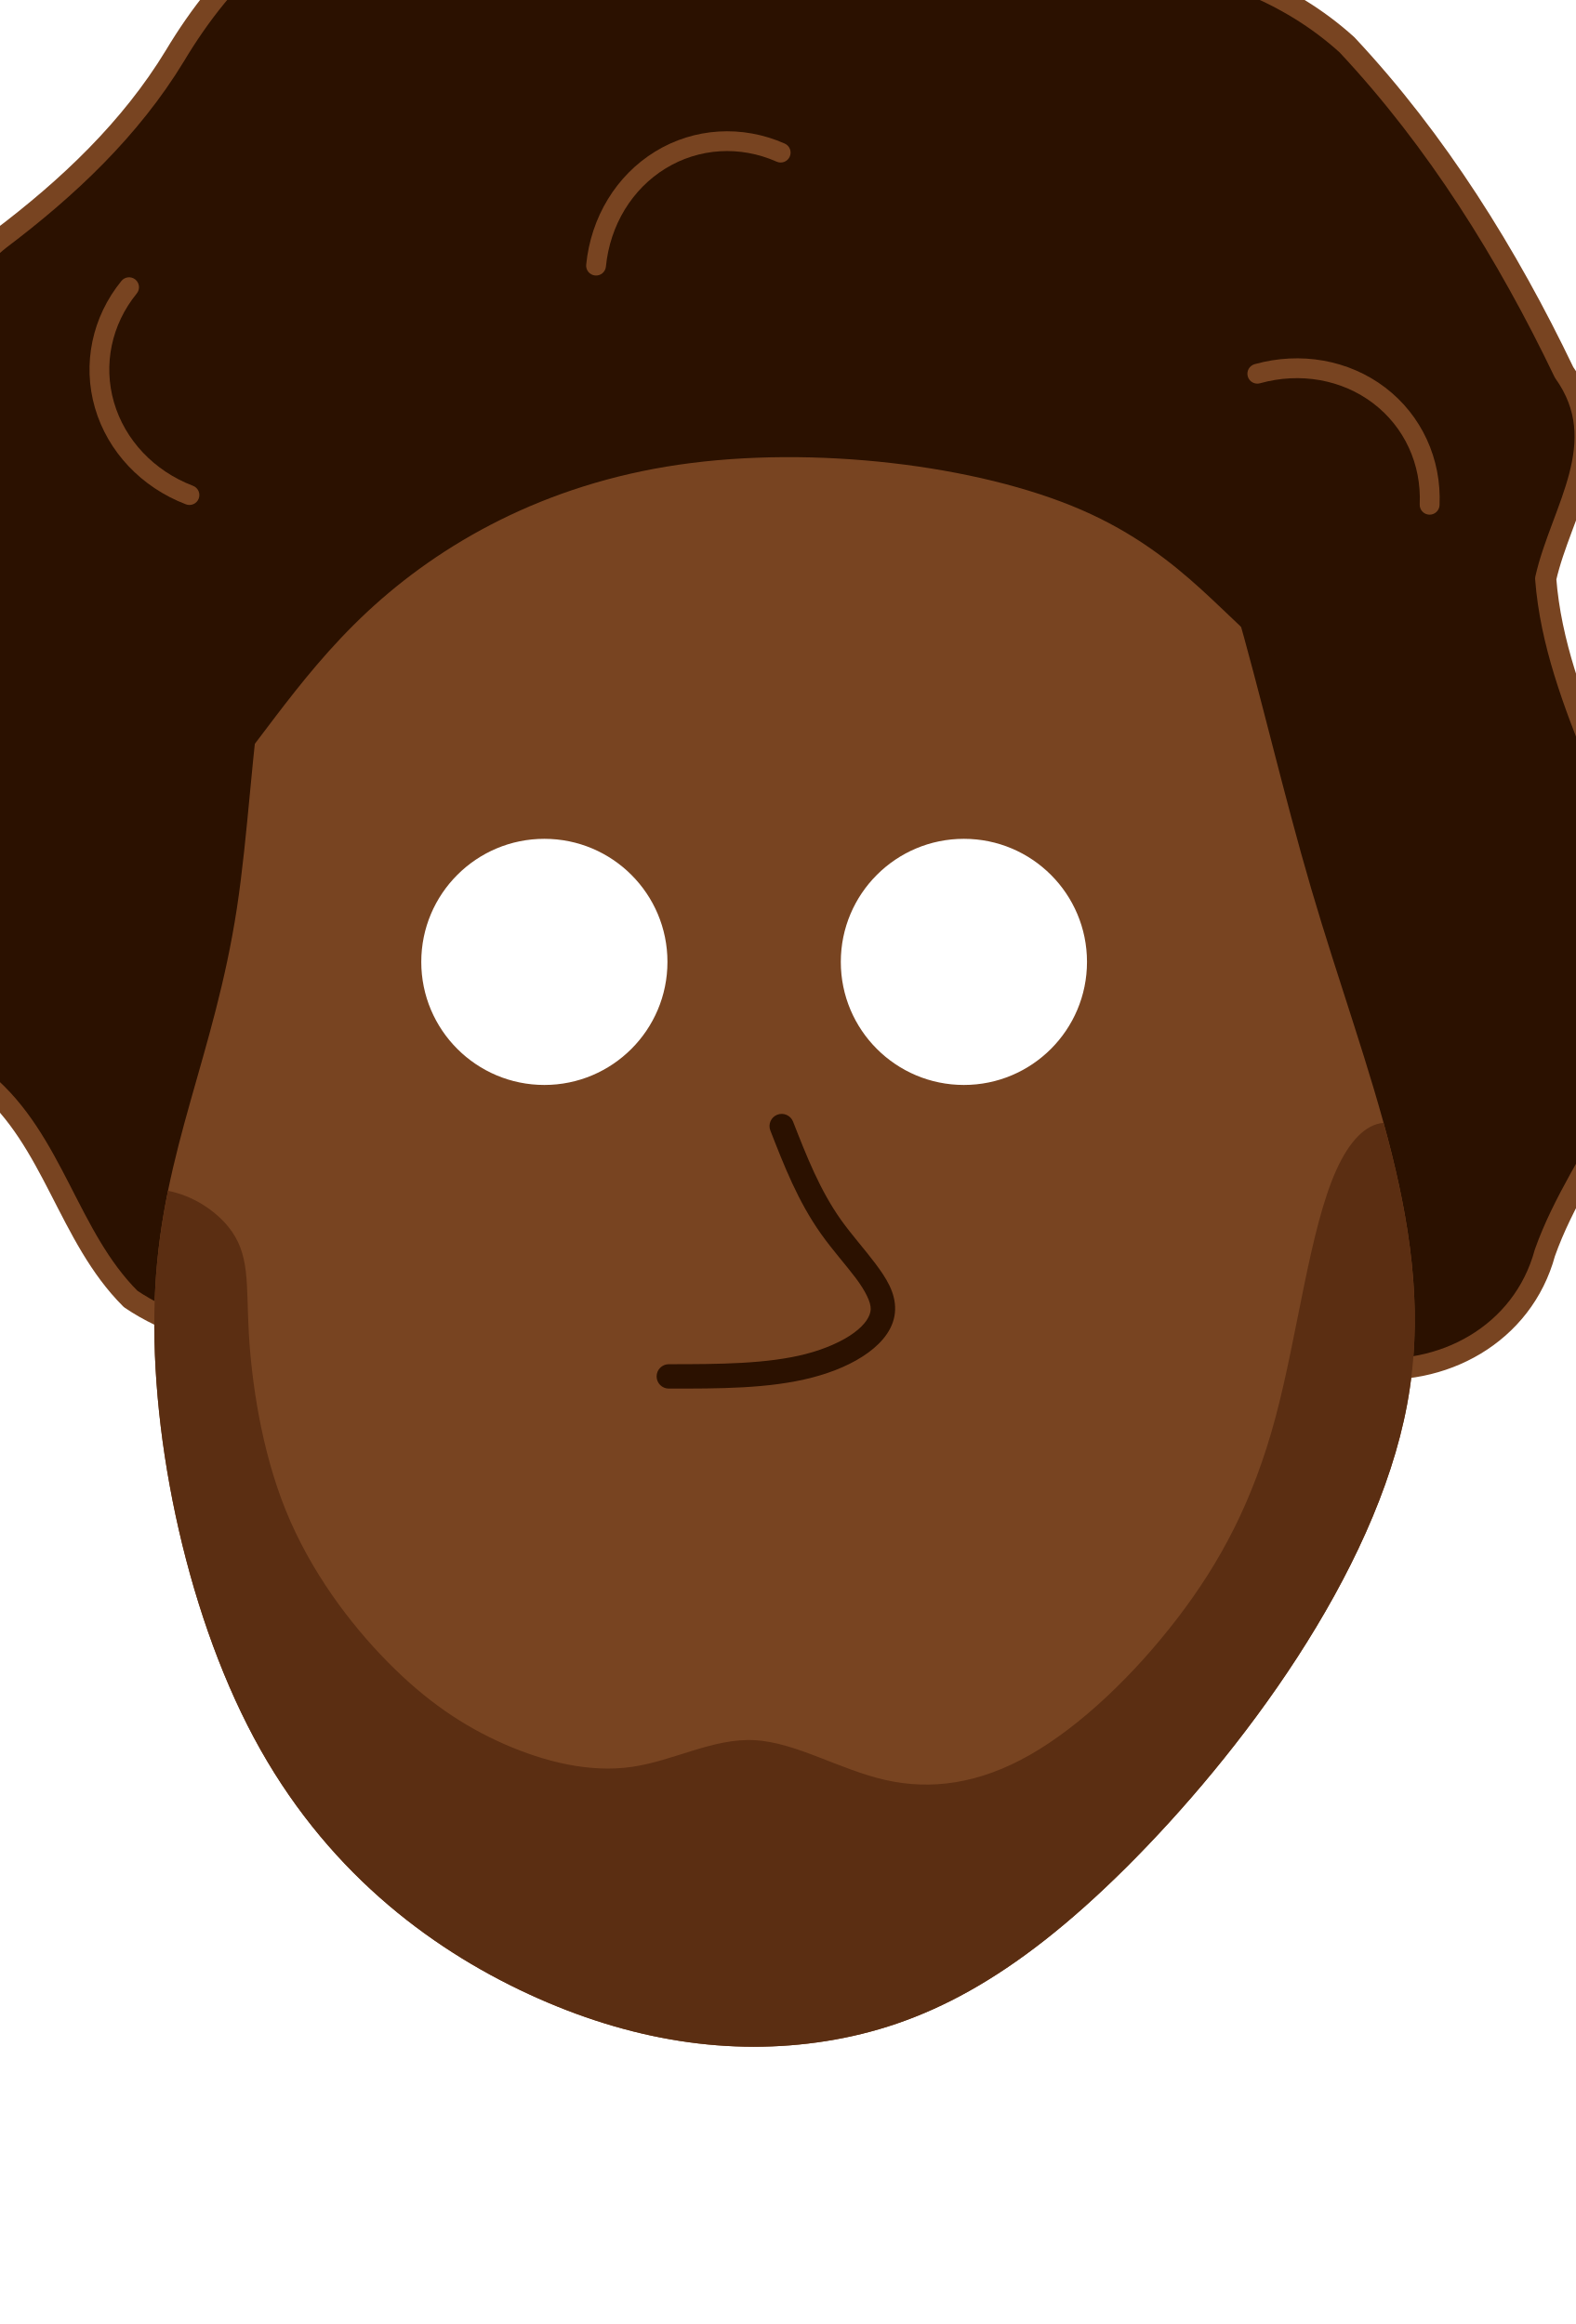
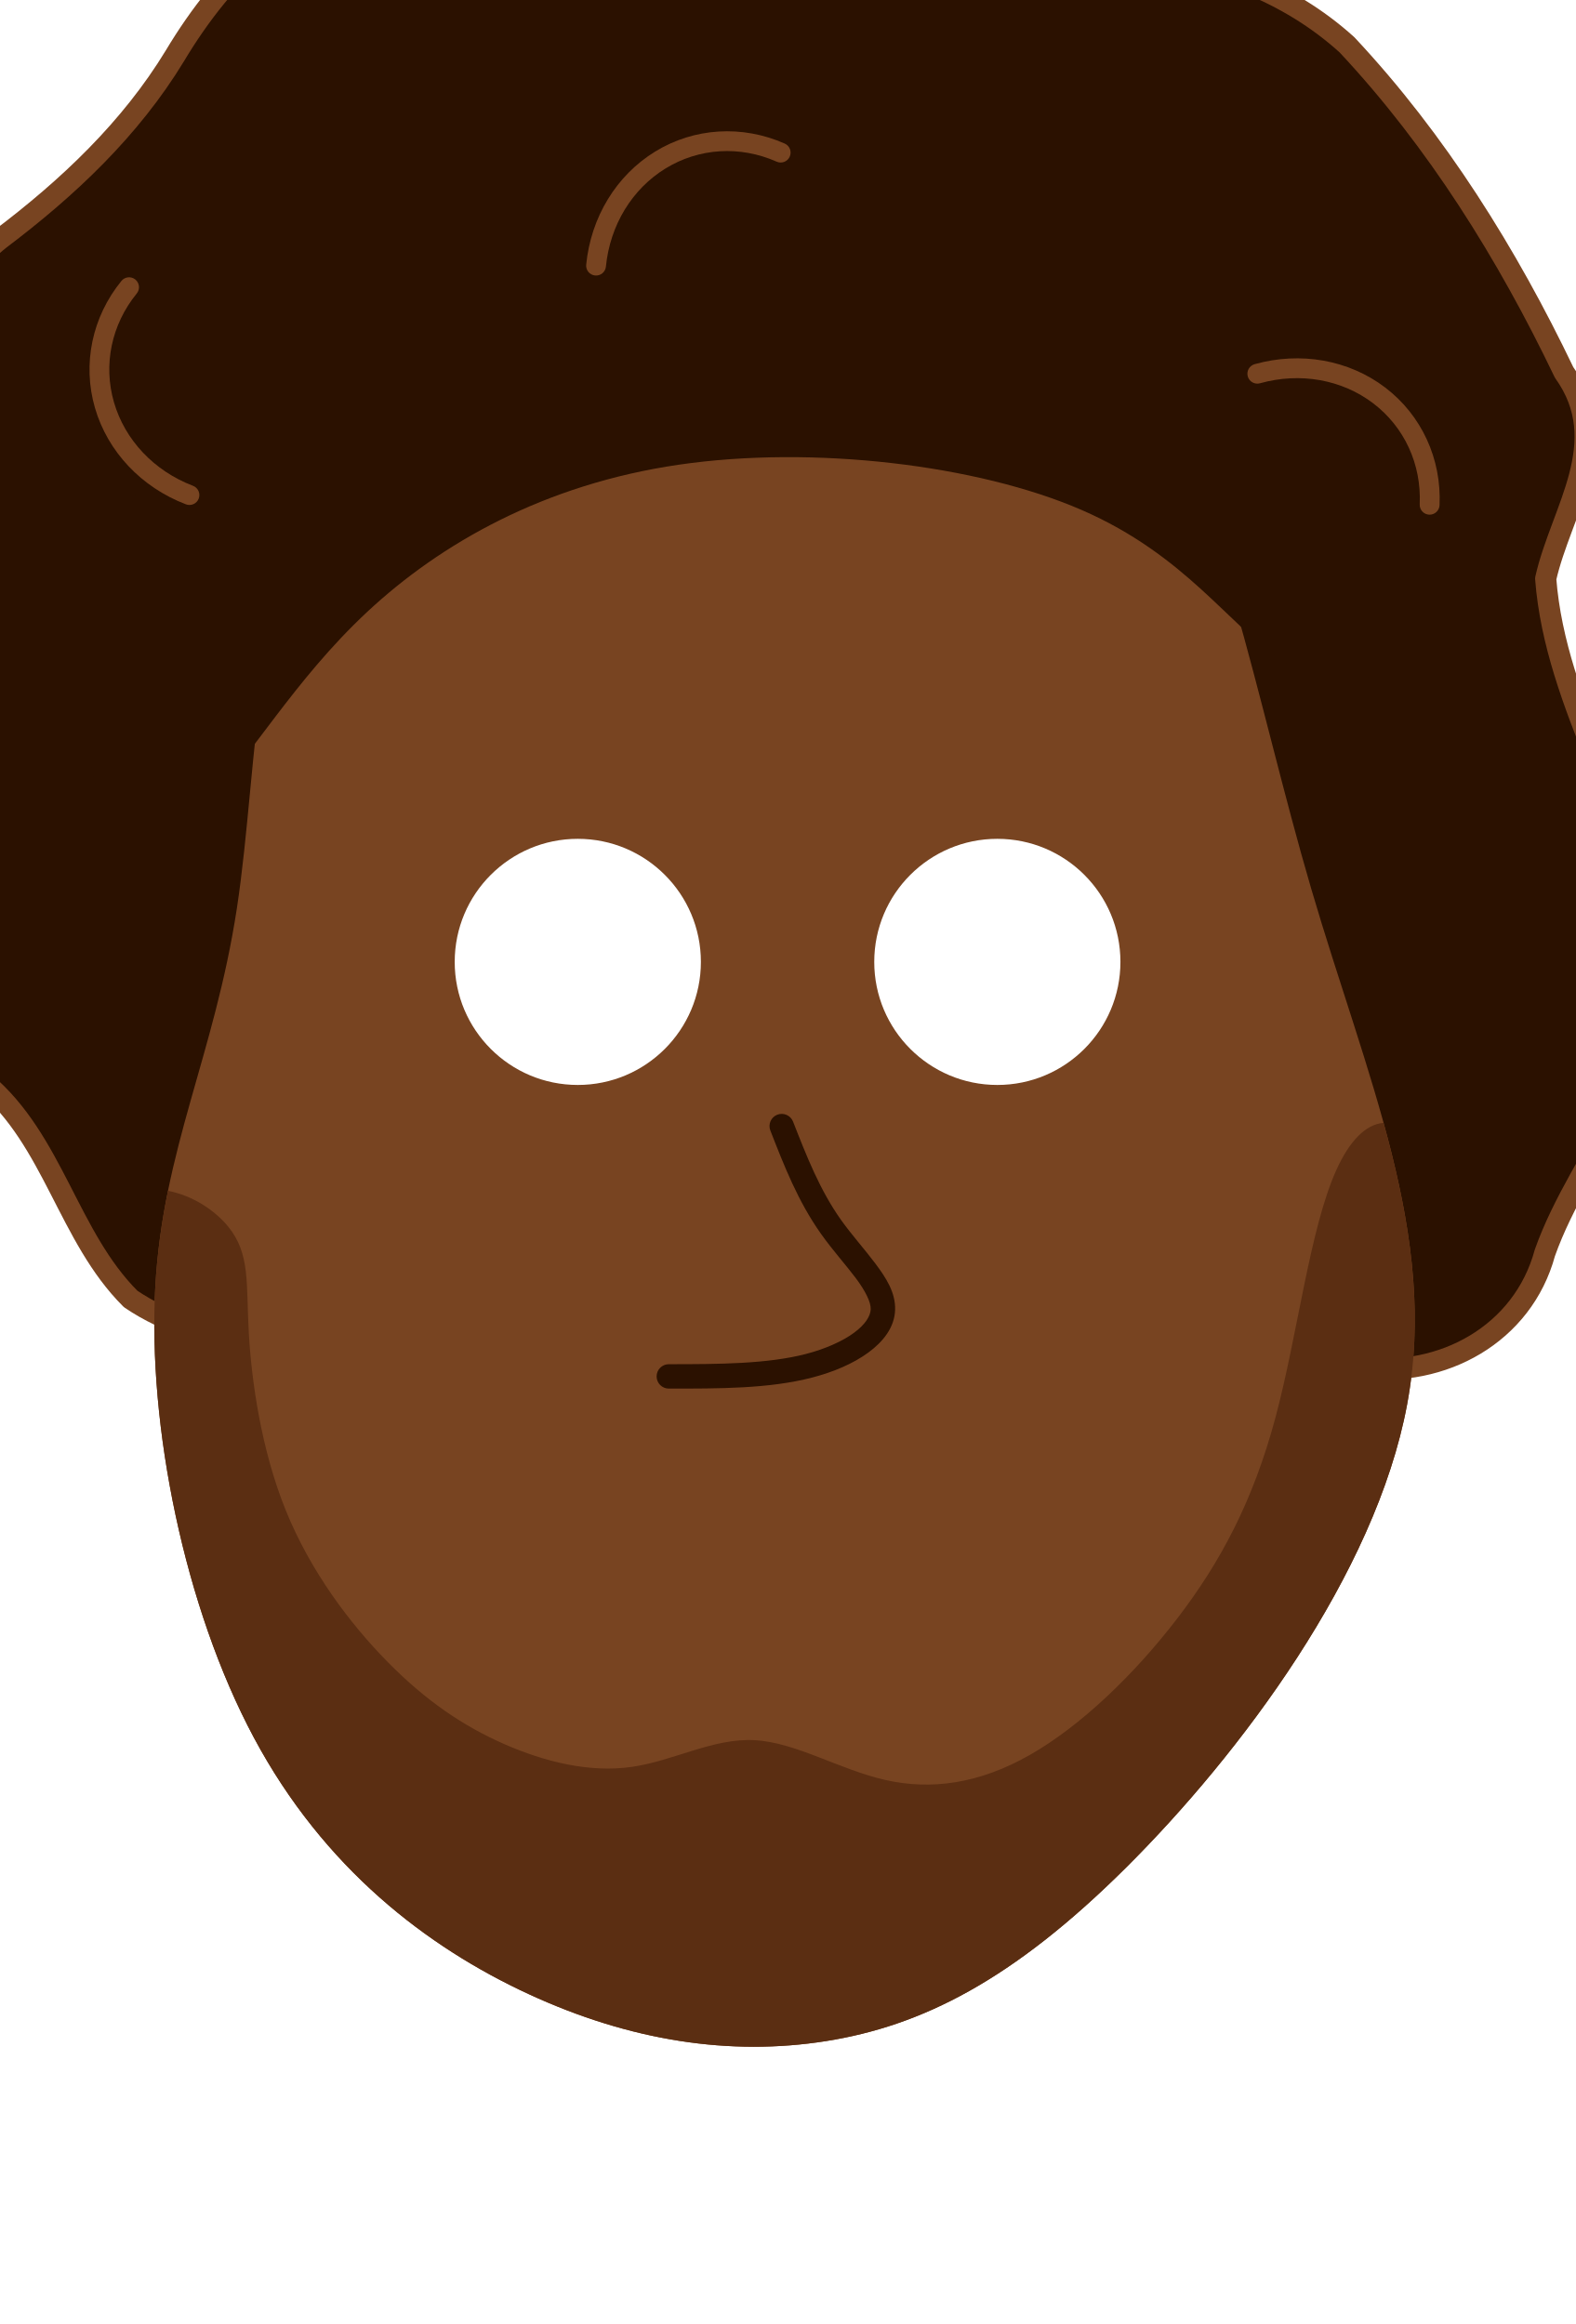
<svg xmlns="http://www.w3.org/2000/svg" width="731.838" height="1080" viewBox="0 0 193.632 285.75" version="1.1" id="svg5">
  <defs id="defs2">
    </defs>
  <g id="layer1">
    <path id="path8864" style="fill:#2b1100;fill-opacity:1;stroke:#784421;stroke-width:2.6;stroke-linejoin:round;stroke-miterlimit:4;stroke-dasharray:none;stroke-opacity:1" d="M 49.031,-13.023 C 36.807,-12.932 27.454,-3.088 21.51,6.847 16.031,15.871 8.347,23.107 -0.01,29.416 -9.701,37.025 -7.578,50.18 -5.695,60.789 c 3.199,15.14 2.257,30.699 -0.933,45.748 -1.878,9.011 -2.67,19.701 4.73,26.563 8.489,7.145 10.269,18.966 17.965,26.62 9.023,6.104 20.413,5.636 31.016,6.24 V 153.204 H 42.805 V 100.094 H 143.391 v 1.05 h 6.681 v 66.613 c 5.75,0.111 11.501,0.236 17.25,0.4 9.999,1.278 19.875,-4.107 22.589,-14.112 4.436,-12.558 15.961,-23.428 13.495,-37.723 -2.047,-15.732 -12.18,-29.34 -13.393,-45.171 1.89,-8.403 8.428,-16.724 2.255,-25.371 C 185.312,31.255 176.614,17.287 165.586,5.51 150.872,-7.822 129.351,-6.896 110.786,-6.684 93.51,-5.214 76.632,-9.344 59.746,-12.2 c -2.73,-0.371 -5.477,-0.649 -8.233,-0.709 -0.84,-0.083 -1.668,-0.121 -2.483,-0.115 z" />
-     <path id="path994" style="fill:#784421;stroke:none;stroke-width:0.1;stroke-linejoin:round" d="m 109.416,34.099 c -4.268,0.066 -8.808,0.429 -13.601,0.91 -19.171,1.924 -42.389,5.744 -53.582,19.92 -11.193,14.176 -10.359,38.705 -13.114,56.752 -2.755,18.047 -9.098,29.611 -10.03,46.585 -0.932,16.974 3.544,39.355 12.126,55.396 8.582,16.041 21.267,25.739 33.765,31.521 12.499,5.782 24.81,7.647 36.562,5.781 11.752,-1.865 22.946,-7.46 36.893,-21.342 13.948,-13.882 30.649,-36.05 34.538,-56.91 3.889,-20.86 -5.036,-40.41 -11.795,-63.473 C 154.419,86.177 149.826,59.606 139.968,46.332 132.574,36.377 122.219,33.902 109.416,34.099 Z M 66.919,103.139 a 15.131,15.131 0 0 1 15.131,15.131 15.131,15.131 0 0 1 -15.131,15.132 15.131,15.131 0 0 1 -15.132,-15.132 15.131,15.131 0 0 1 15.132,-15.131 z m 51.574,0 a 15.131,15.131 0 0 1 15.131,15.131 15.131,15.131 0 0 1 -15.131,15.132 15.131,15.131 0 0 1 -15.132,-15.132 15.131,15.131 0 0 1 15.132,-15.131 z" />
+     <path id="path994" style="fill:#784421;stroke:none;stroke-width:0.378;stroke-linejoin:round" d="M 422.506 128.863 C 419.554 128.826 416.567 128.832 413.543 128.879 C 397.413 129.127 380.251 130.499 362.137 132.316 C 289.679 139.587 201.926 154.027 159.621 207.605 C 117.317 261.184 120.469 353.893 110.057 422.102 C 99.644 490.31 75.671 534.019 72.146 598.172 C 68.622 662.325 85.542 746.915 117.977 807.541 C 150.411 868.167 198.354 904.825 245.594 926.678 C 292.833 948.531 339.363 955.578 383.781 948.527 C 428.199 941.477 470.506 920.331 523.221 867.863 C 575.936 815.396 639.059 731.612 653.758 652.771 C 668.457 573.931 634.726 500.039 609.178 412.873 C 583.63 325.708 566.27 225.283 529.012 175.115 C 502.814 139.841 466.779 129.416 422.506 128.863 z M 268.459 389.816 A 57.189 57.189 0 0 1 325.646 447.004 A 57.189 57.189 0 0 1 268.459 504.197 A 57.189 57.189 0 0 1 211.266 447.004 A 57.189 57.189 0 0 1 268.459 389.816 z M 463.385 389.816 A 57.189 57.189 0 0 1 520.572 447.004 A 57.189 57.189 0 0 1 463.385 504.197 A 57.189 57.189 0 0 1 406.191 447.004 A 57.189 57.189 0 0 1 463.385 389.816 z " transform="scale(0.2645833)" />
    <path style="fill:#2b1100;fill-opacity:1;stroke:none;stroke-width:0.4;stroke-linejoin:round;stroke-miterlimit:4;stroke-dasharray:none" d="M 157.517,81.149 C 151.146,76.991 145.782,68.274 132.974,62.708 120.166,57.142 99.915,54.728 83.419,57.142 66.923,59.556 54.182,66.798 45.129,75.247 36.076,83.697 30.712,93.353 25.146,98.851 19.581,104.35 13.814,105.691 11.534,95.633 9.254,85.574 10.461,64.116 25.75,47.553 41.04,30.99 70.41,19.322 97.166,18.45 123.922,17.579 148.062,27.503 161.205,40.311 c 13.143,12.808 15.289,28.499 12.674,36.546 -2.615,8.047 -9.991,8.449 -16.362,4.292 z" id="path9510" />
    <path style="color:#000000;fill:#784421;stroke-linecap:round;stroke-linejoin:round;-inkscape-stroke:none" d="m 15.745,34.102 a 1.218,1.218 0 0 0 -0.82,0.441 c -3.604,4.425 -4.818,10.213 -3.252,15.607 1.566,5.395 5.713,9.77 11.18,11.859 a 1.218,1.218 0 0 0 1.574,-0.703 1.218,1.218 0 0 0 -0.703,-1.574 C 18.931,57.901 15.355,54.098 14.012,49.472 12.669,44.845 13.694,39.912 16.813,36.083 a 1.218,1.218 0 0 0 -0.176,-1.713 1.218,1.218 0 0 0 -0.893,-0.268 z" id="path11431" />
    <path style="color:#000000;fill:#784421;stroke-linecap:round;stroke-linejoin:round;-inkscape-stroke:none" d="m 97.107,18.324 a 1.218,1.218 0 0 0 -0.644,-0.674 c -5.219,-2.31 -11.122,-1.954 -15.913,0.979 -4.791,2.933 -7.915,8.089 -8.489,13.913 a 1.218,1.218 0 0 0 1.091,1.332 1.218,1.218 0 0 0 1.333,-1.093 c 0.503,-5.105 3.229,-9.558 7.338,-12.073 4.108,-2.516 9.137,-2.828 13.653,-0.829 a 1.218,1.218 0 0 0 1.608,-0.622 1.218,1.218 0 0 0 0.023,-0.932 z" id="path23556" />
    <path style="color:#000000;fill:#784421;stroke-linecap:round;stroke-linejoin:round;-inkscape-stroke:none" d="m 176.567,62.963 a 1.218,1.218 0 0 0 0.396,-0.846 c 0.26,-5.701 -2.213,-11.071 -6.684,-14.471 -4.471,-3.401 -10.408,-4.445 -16.044,-2.868 a 1.218,1.218 0 0 0 -0.846,1.502 1.218,1.218 0 0 0 1.502,0.846 c 4.94,-1.382 10.078,-0.457 13.912,2.46 3.834,2.917 5.948,7.488 5.723,12.422 a 1.218,1.218 0 0 0 1.163,1.273 1.218,1.218 0 0 0 0.876,-0.317 z" id="path23554" />
    <path style="color:#000000;fill:#2b1100;stroke-linecap:round;stroke-linejoin:round;-inkscape-stroke:none" d="m 95.551,137.061 a 1.5,1.5 0 0 0 -0.852,1.943 c 1.677,4.292 3.39,8.712 6.244,12.729 1.427,2.008 3.06,3.82 4.264,5.426 1.203,1.606 1.859,2.97 1.83,3.814 -0.029,0.845 -0.663,1.885 -2.08,2.92 -1.417,1.035 -3.513,1.969 -5.885,2.586 -4.743,1.233 -10.753,1.258 -16.855,1.258 a 1.5,1.5 0 0 0 -1.5,1.5 1.5,1.5 0 0 0 1.5,1.5 c 6.102,0 12.296,0.026 17.611,-1.355 2.658,-0.691 5.055,-1.719 6.898,-3.064 1.843,-1.346 3.236,-3.103 3.309,-5.242 0.072,-2.139 -1.1,-3.945 -2.428,-5.717 -1.328,-1.772 -2.93,-3.549 -4.219,-5.363 -2.578,-3.628 -4.218,-7.79 -5.895,-12.082 a 1.5,1.5 0 0 0 -1.943,-0.852 z" id="path36227" />
    <path id="path17836" style="fill:#5b2e12;fill-opacity:1;stroke-width:3;stroke-linecap:round;stroke-linejoin:round" d="m 170.083,138.064 c -2.248,0.174 -4.224,2.311 -5.789,5.759 -3.286,7.242 -4.761,20.251 -7.511,30.511 -2.749,10.26 -6.773,17.77 -12.07,24.677 -5.298,6.907 -11.869,13.21 -18.105,16.764 -6.236,3.554 -12.137,4.359 -17.77,3.085 -5.633,-1.274 -10.997,-4.627 -16.094,-4.895 -5.096,-0.268 -9.925,2.548 -15.088,3.286 -5.163,0.738 -10.662,-0.604 -15.691,-2.816 -5.029,-2.213 -9.589,-5.297 -14.283,-10.058 -4.694,-4.761 -9.522,-11.198 -12.54,-18.642 -3.018,-7.443 -4.225,-15.892 -4.56,-21.927 -0.335,-6.035 0.201,-9.656 -2.548,-13.009 -1.597,-1.948 -4.305,-3.795 -7.383,-4.379 -0.763,3.737 -1.331,7.624 -1.563,11.847 -0.932,16.974 3.544,39.356 12.126,55.396 8.582,16.041 21.267,25.739 33.765,31.521 12.499,5.782 24.81,7.647 36.563,5.782 11.752,-1.865 22.945,-7.46 36.893,-21.342 13.948,-13.882 30.649,-36.05 34.538,-56.91 2.177,-11.678 0.337,-22.945 -2.89,-34.648 z" />
  </g>
</svg>
